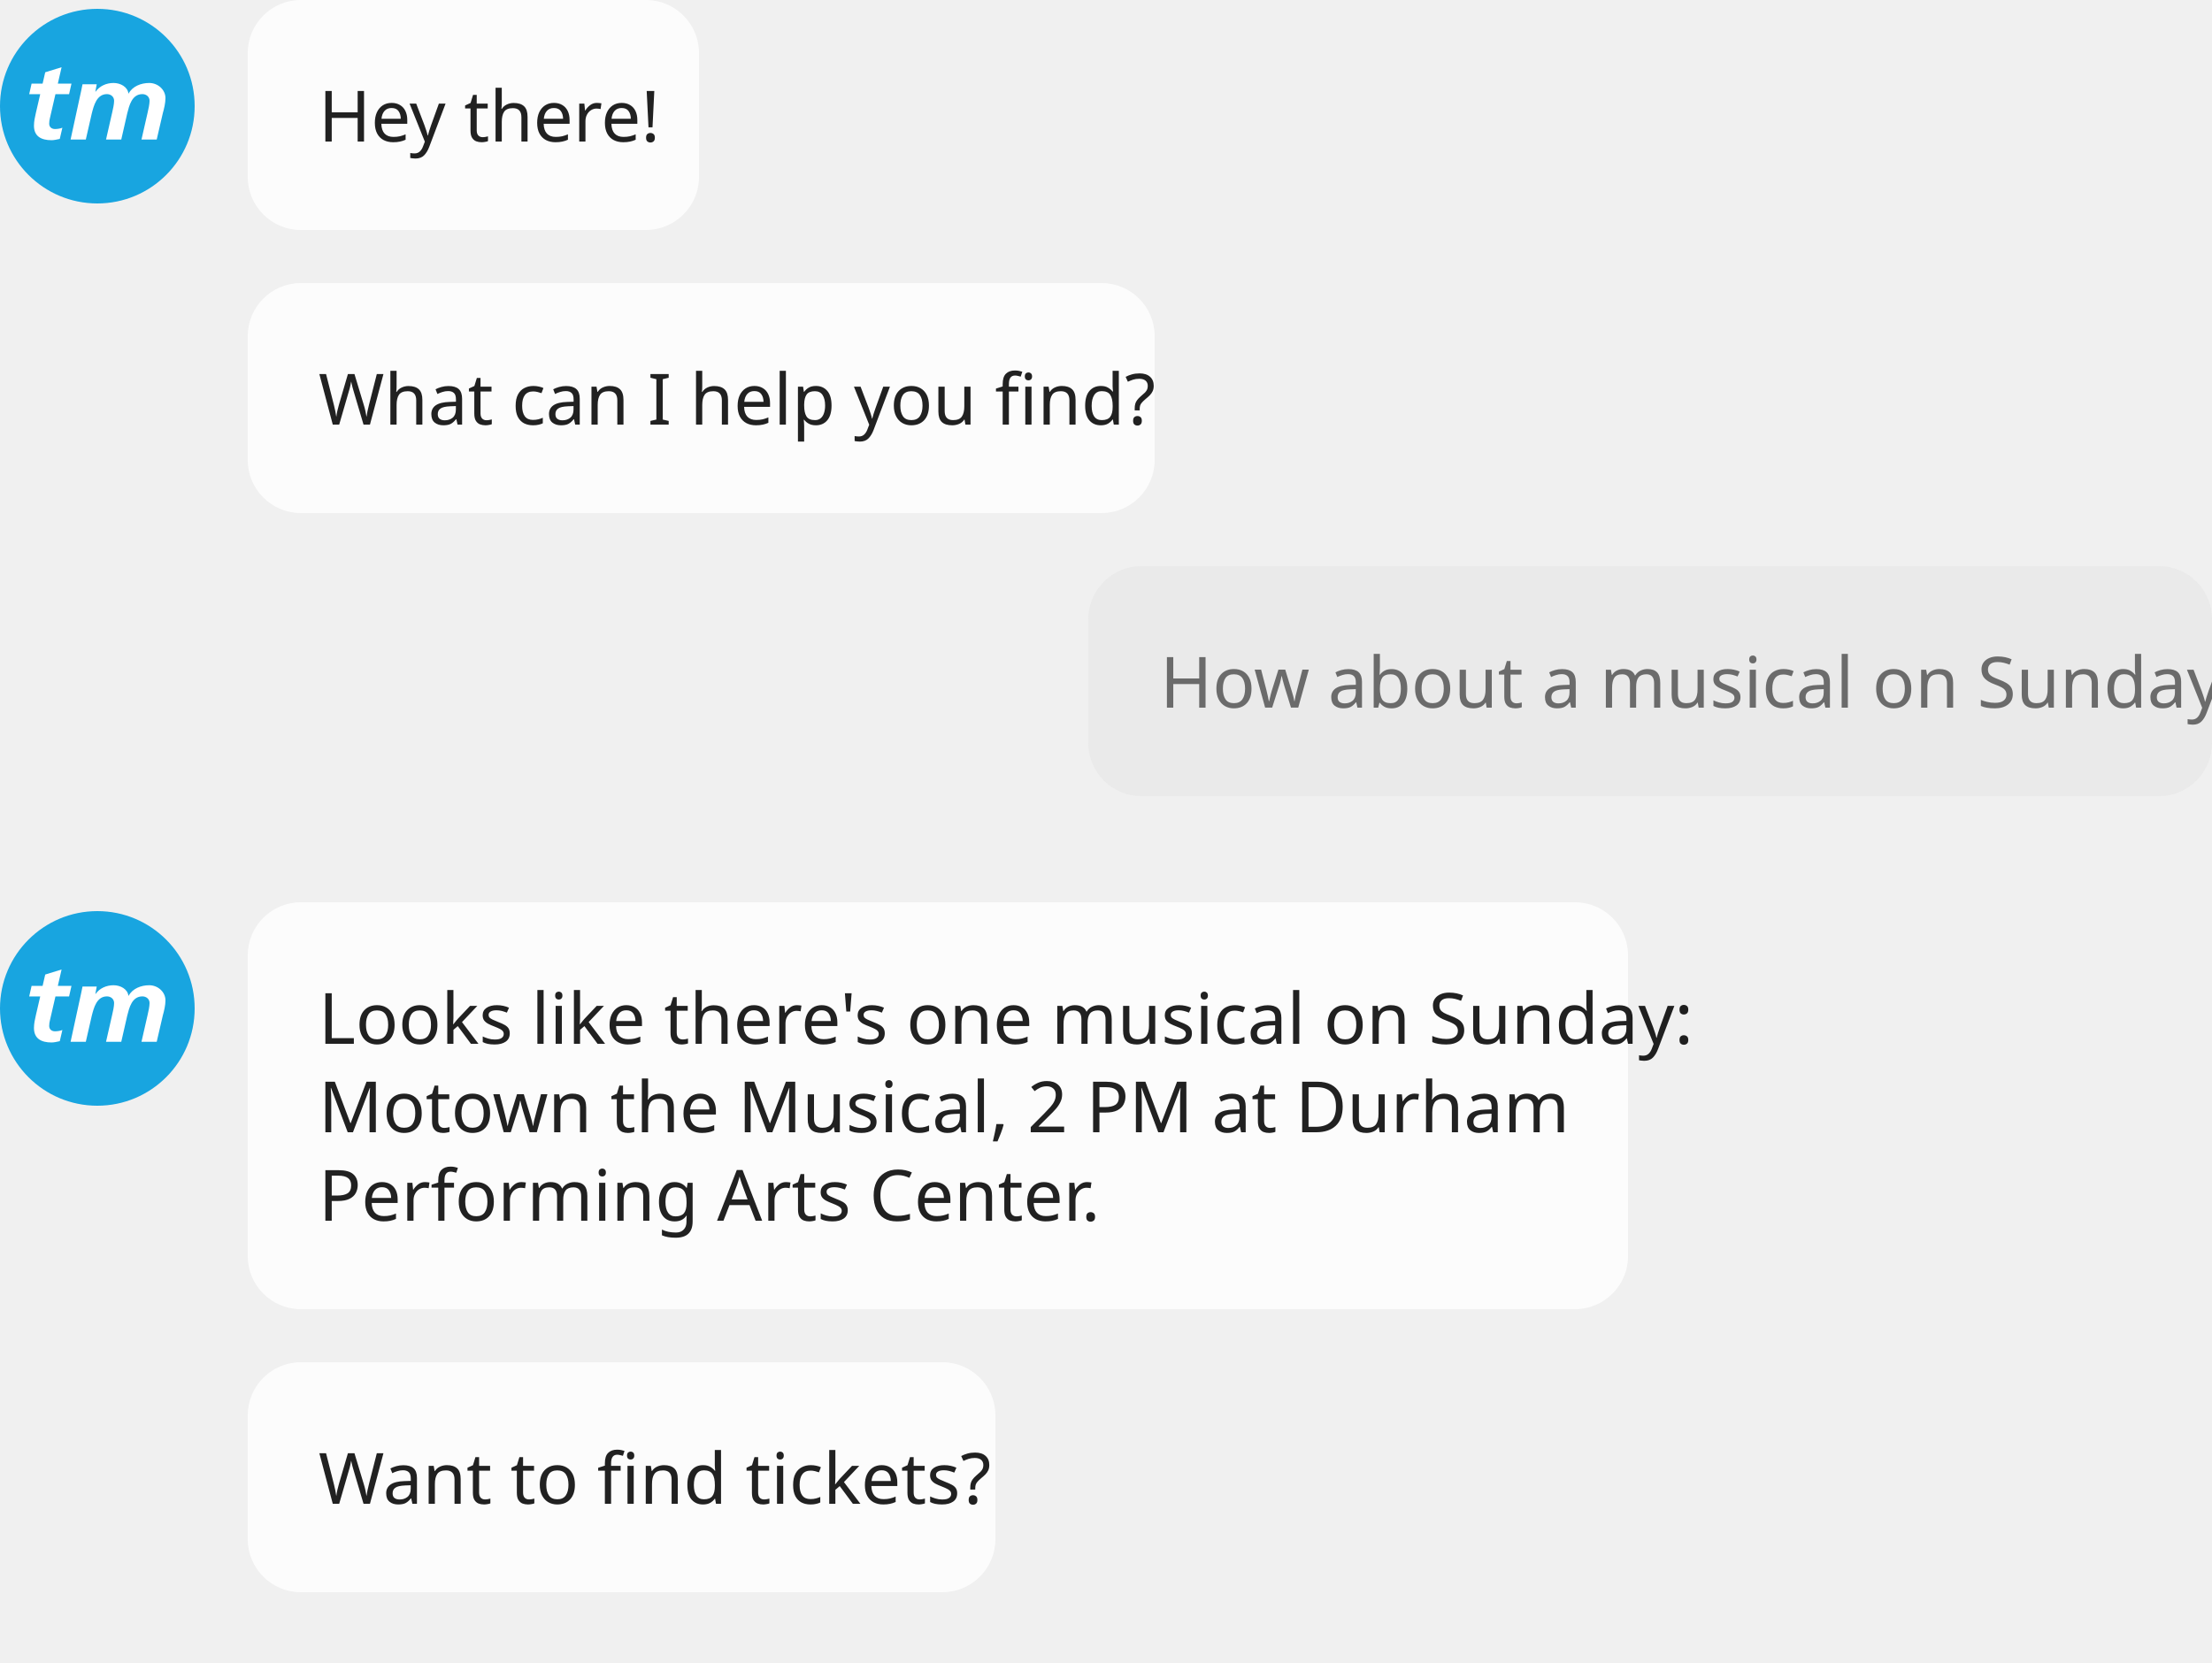
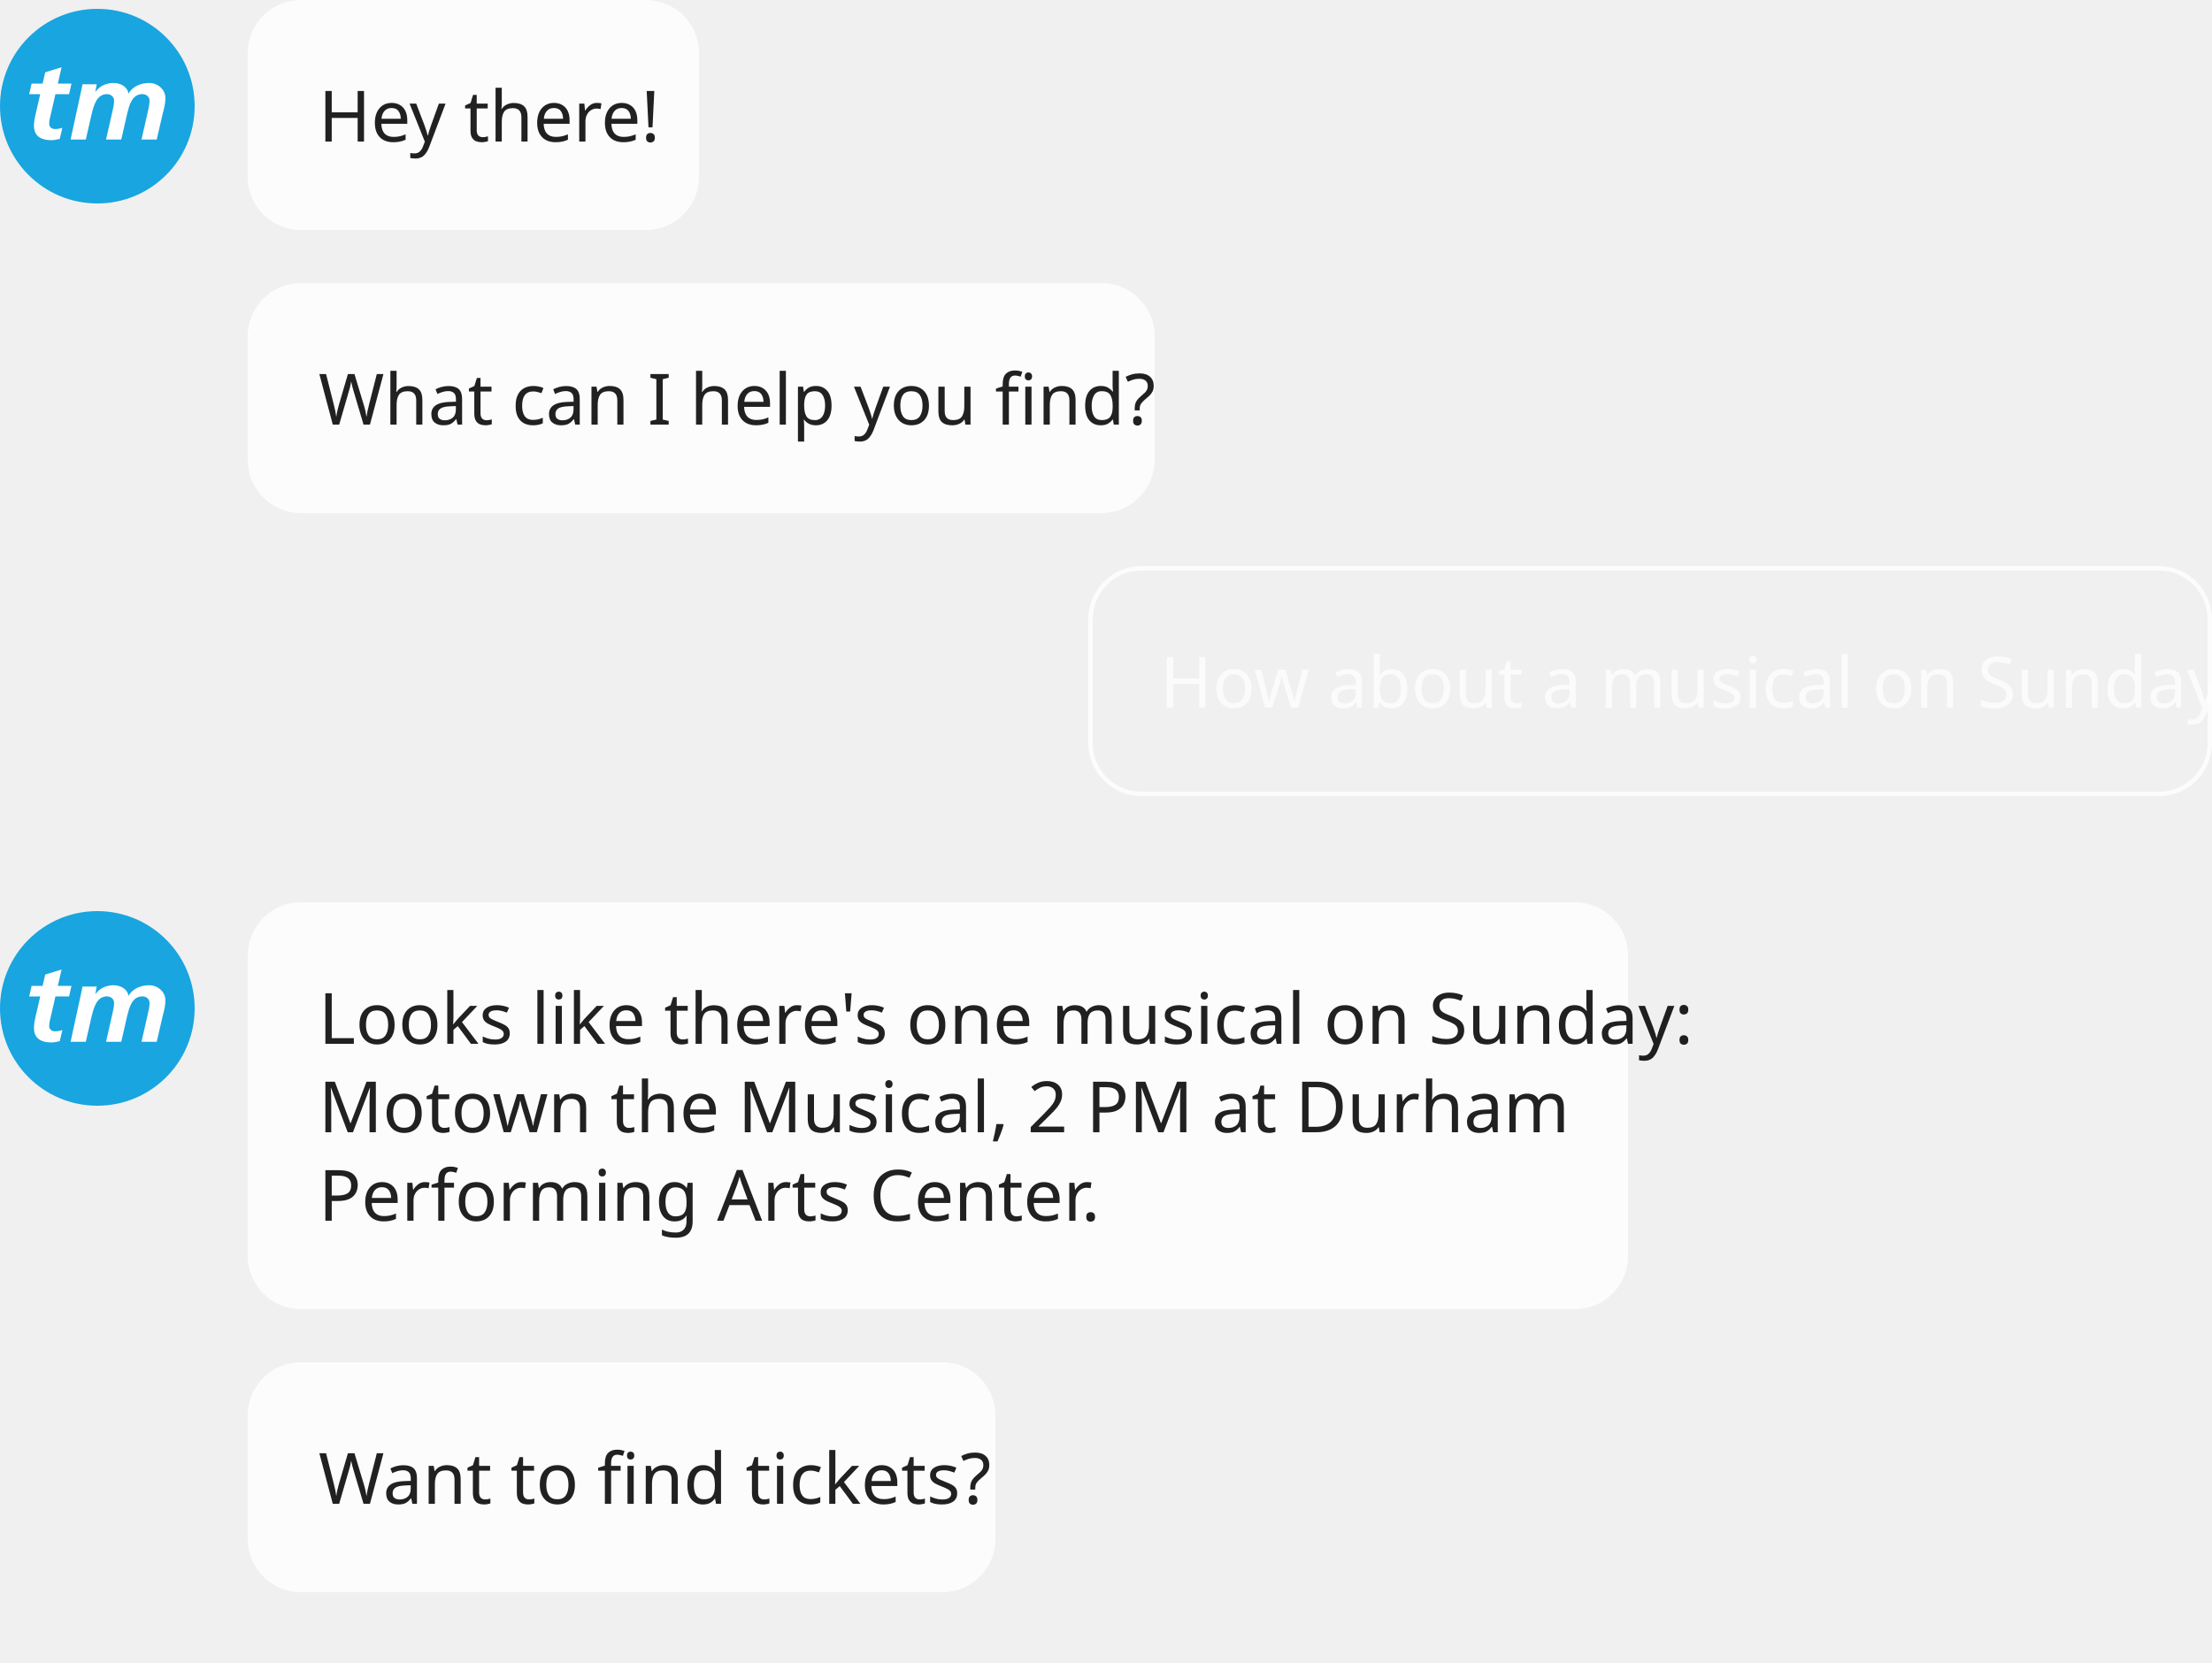
<svg xmlns="http://www.w3.org/2000/svg" xmlns:xlink="http://www.w3.org/1999/xlink" width="500px" height="376px" viewBox="0 0 500 376" version="1.1">
  <defs>
    <path d="M4.519,3.739 C4.519,4.224 4.598,4.661 4.676,4.953 L5.932,10.41 L9.016,10.41 L9.554,12.788 L6.472,12.788 L7.32,16.5 L3.622,15.358 L3.03,12.788 L0.538,12.788 L0,10.41 L2.492,10.41 L1.515,6.189 C1.285,5.195 1.077,4.249 1.077,3.278 C1.077,0.874 2.722,-8.8817842e-15 5.061,-8.8817842e-15 C5.649,-8.8817842e-15 6.319,0.172 6.91,0.293 L7.5,2.818 C7.063,2.647 6.446,2.526 5.83,2.526 C5.061,2.526 4.519,2.987 4.519,3.739 Z M27.13,12.941 C25.28,12.941 23.355,12.19 22.481,10.564 L22.427,10.564 C22.248,12.069 20.629,12.941 19.063,12.941 C17.443,12.941 15.93,12.263 15.006,10.977 L14.954,10.977 L15.263,12.651 L12.053,12.651 C11.975,12.263 11.872,11.752 11.77,11.267 L9.355,0.156 L12.797,0.156 L14.159,6.101 C14.595,7.776 15.237,10.42 17.573,10.42 C18.449,10.42 19.192,9.837 19.192,8.916 C19.192,8.163 18.935,6.998 18.755,6.248 L17.368,0.156 L20.811,0.156 L22.168,6.101 C22.609,7.799 23.195,10.42 25.589,10.42 C26.462,10.42 27.206,9.837 27.206,8.916 C27.206,8.163 26.95,6.998 26.771,6.248 L25.382,0.156 L28.824,0.156 L30.208,6.126 C30.492,7.142 30.8,8.41 30.8,9.521 C30.8,11.414 29.104,12.941 27.13,12.941 Z" id="path-1" />
    <path d="M4.519,3.739 C4.519,4.224 4.598,4.661 4.676,4.953 L5.932,10.41 L9.016,10.41 L9.554,12.788 L6.472,12.788 L7.32,16.5 L3.622,15.358 L3.03,12.788 L0.538,12.788 L0,10.41 L2.492,10.41 L1.515,6.189 C1.285,5.195 1.077,4.249 1.077,3.278 C1.077,0.874 2.722,-8.8817842e-15 5.061,-8.8817842e-15 C5.649,-8.8817842e-15 6.319,0.172 6.91,0.293 L7.5,2.818 C7.063,2.647 6.446,2.526 5.83,2.526 C5.061,2.526 4.519,2.987 4.519,3.739 Z M27.13,12.941 C25.28,12.941 23.355,12.19 22.481,10.564 L22.427,10.564 C22.248,12.069 20.629,12.941 19.063,12.941 C17.443,12.941 15.93,12.263 15.006,10.977 L14.954,10.977 L15.263,12.651 L12.053,12.651 C11.975,12.263 11.872,11.752 11.77,11.267 L9.355,0.156 L12.797,0.156 L14.159,6.101 C14.595,7.776 15.237,10.42 17.573,10.42 C18.449,10.42 19.192,9.837 19.192,8.916 C19.192,8.163 18.935,6.998 18.755,6.248 L17.368,0.156 L20.811,0.156 L22.168,6.101 C22.609,7.799 23.195,10.42 25.589,10.42 C26.462,10.42 27.206,9.837 27.206,8.916 C27.206,8.163 26.95,6.998 26.771,6.248 L25.382,0.156 L28.824,0.156 L30.208,6.126 C30.492,7.142 30.8,8.41 30.8,9.521 C30.8,11.414 29.104,12.941 27.13,12.941 Z" id="path-3" />
  </defs>
  <g id="Backgrounds" stroke="none" stroke-width="1" fill="none" fill-rule="evenodd">
    <g id="google-assistant-bg" transform="translate(-977, -238)">
      <g id="google-assistant-conversation" transform="translate(975, 238)">
        <g id="conversation-bubbles">
          <g id="Bubble/Assistant">
            <g id="Group">
              <g id="OPA-content" transform="translate(58, 0)">
                <rect id="BG" fill="#FFFFFF" opacity="0.8" x="0" y="0" width="102" height="52" rx="12" />
                <text id="Text" font-family="TMSans-Regular, TM Sans" font-size="16" font-weight="normal" line-spacing="20" fill-opacity="0.87" fill="#000000">
                  <tspan x="16" y="32">Hey there!</tspan>
                </text>
              </g>
              <g id="Avatar/Ticketmaster-Copy">
                <g id="iOS-circle" transform="translate(2, 2)">
                  <g id="Background" fill="#009CDE" opacity="0.9">
                    <rect x="0" y="0" width="44" height="44" rx="22" />
                  </g>
                  <g id="tm" transform="translate(6.6, 13.2)">
                    <mask id="mask-2" fill="white">
                      <use xlink:href="#path-1" />
                    </mask>
                    <use id="Mask" fill="#FFFFFF" transform="translate(15.4, 8.25) scale(1, -1) translate(-15.4, -8.25) " xlink:href="#path-1" />
                  </g>
                </g>
              </g>
            </g>
          </g>
          <g id="Bubble/Assistant" transform="translate(0, 64)">
            <g id="Group">
              <g id="OPA-content" transform="translate(58, 0)">
                <rect id="BG" fill="#FFFFFF" opacity="0.8" x="0" y="0" width="205" height="52" rx="12" />
                <text id="Text" font-family="TMSans-Regular, TM Sans" font-size="16" font-weight="normal" line-spacing="20" fill-opacity="0.87" fill="#000000">
                  <tspan x="16" y="32">What can I help you find?</tspan>
                </text>
              </g>
            </g>
          </g>
          <g id="Bubble/User" transform="translate(248, 128)">
            <g id="Group">
-               <path d="M-4.27891684e-18,11.995 C-1.94246605e-17,5.37 5.364,0 11.995,0 L242.005,0 C248.63,0 254,5.369 254,11.995 L254,40.005 C254,46.63 248.636,52 242.005,52 L11.995,52 C5.37,52 7.49068931e-17,46.631 5.97580606e-17,40.005 L-4.27891684e-18,11.995 Z" id="BG" fill="#E8E8E8" opacity="0.8" />
-               <text id="Text" font-family="TMSans-Regular, TM Sans" font-size="16" font-weight="normal" line-spacing="20" fill-opacity="0.54" fill="#000000">
+               <path d="M0.5,11.995 L0.5,40.005 C0.5,46.354 5.646,51.5 11.995,51.5 L242.005,51.5 C248.358,51.5 253.5,46.356 253.5,40.005 L253.5,11.995 C253.5,5.646 248.354,0.5 242.005,0.5 L11.995,0.5 C5.642,0.5 0.5,5.644 0.5,11.995 Z" id="BG" stroke="#FFFFFF" opacity="0.8" />
+               <text id="Text" font-family="TMSans-Regular, TM Sans" font-size="16" font-weight="normal" line-spacing="20" fill-opacity="0.7" fill="#FFFFFF">
                <tspan x="16.224" y="32">How about a musical on Sunday</tspan>
              </text>
            </g>
          </g>
          <g id="Bubble/Assistant" transform="translate(0, 204)">
            <g id="Group">
              <g id="OPA-content" transform="translate(58, 0)">
                <rect id="BG" fill="#FFFFFF" opacity="0.8" x="0" y="0" width="312" height="92" rx="12" />
                <text id="Text" font-family="TMSans-Regular, TM Sans" font-size="16" font-weight="normal" line-spacing="20" fill-opacity="0.87" fill="#000000">
                  <tspan x="16" y="32">Looks like there's one musical on Sunday: </tspan>
                  <tspan x="16" y="52">Motown the Musical, 2 PM at Durham </tspan>
                  <tspan x="16" y="72">Performing Arts Center.</tspan>
                </text>
              </g>
              <g id="Avatar/Ticketmaster-Copy">
                <g id="iOS-circle" transform="translate(2, 2)">
                  <g id="Background" fill="#009CDE" opacity="0.9">
                    <rect x="0" y="0" width="44" height="44" rx="22" />
                  </g>
                  <g id="tm" transform="translate(6.6, 13.2)">
                    <mask id="mask-4" fill="white">
                      <use xlink:href="#path-3" />
                    </mask>
                    <use id="Mask" fill="#FFFFFF" transform="translate(15.4, 8.25) scale(1, -1) translate(-15.4, -8.25) " xlink:href="#path-3" />
                  </g>
                </g>
              </g>
            </g>
          </g>
          <g id="Bubble/Assistant" transform="translate(0, 308)">
            <g id="Group">
              <g id="OPA-content" transform="translate(58, 0)">
                <rect id="BG" fill="#FFFFFF" opacity="0.8" x="0" y="0" width="169" height="52" rx="12" />
                <text id="Text" font-family="TMSans-Regular, TM Sans" font-size="16" font-weight="normal" line-spacing="20" fill-opacity="0.87" fill="#000000">
                  <tspan x="16" y="32">Want to find tickets?</tspan>
                </text>
              </g>
            </g>
          </g>
        </g>
      </g>
    </g>
  </g>
</svg>
